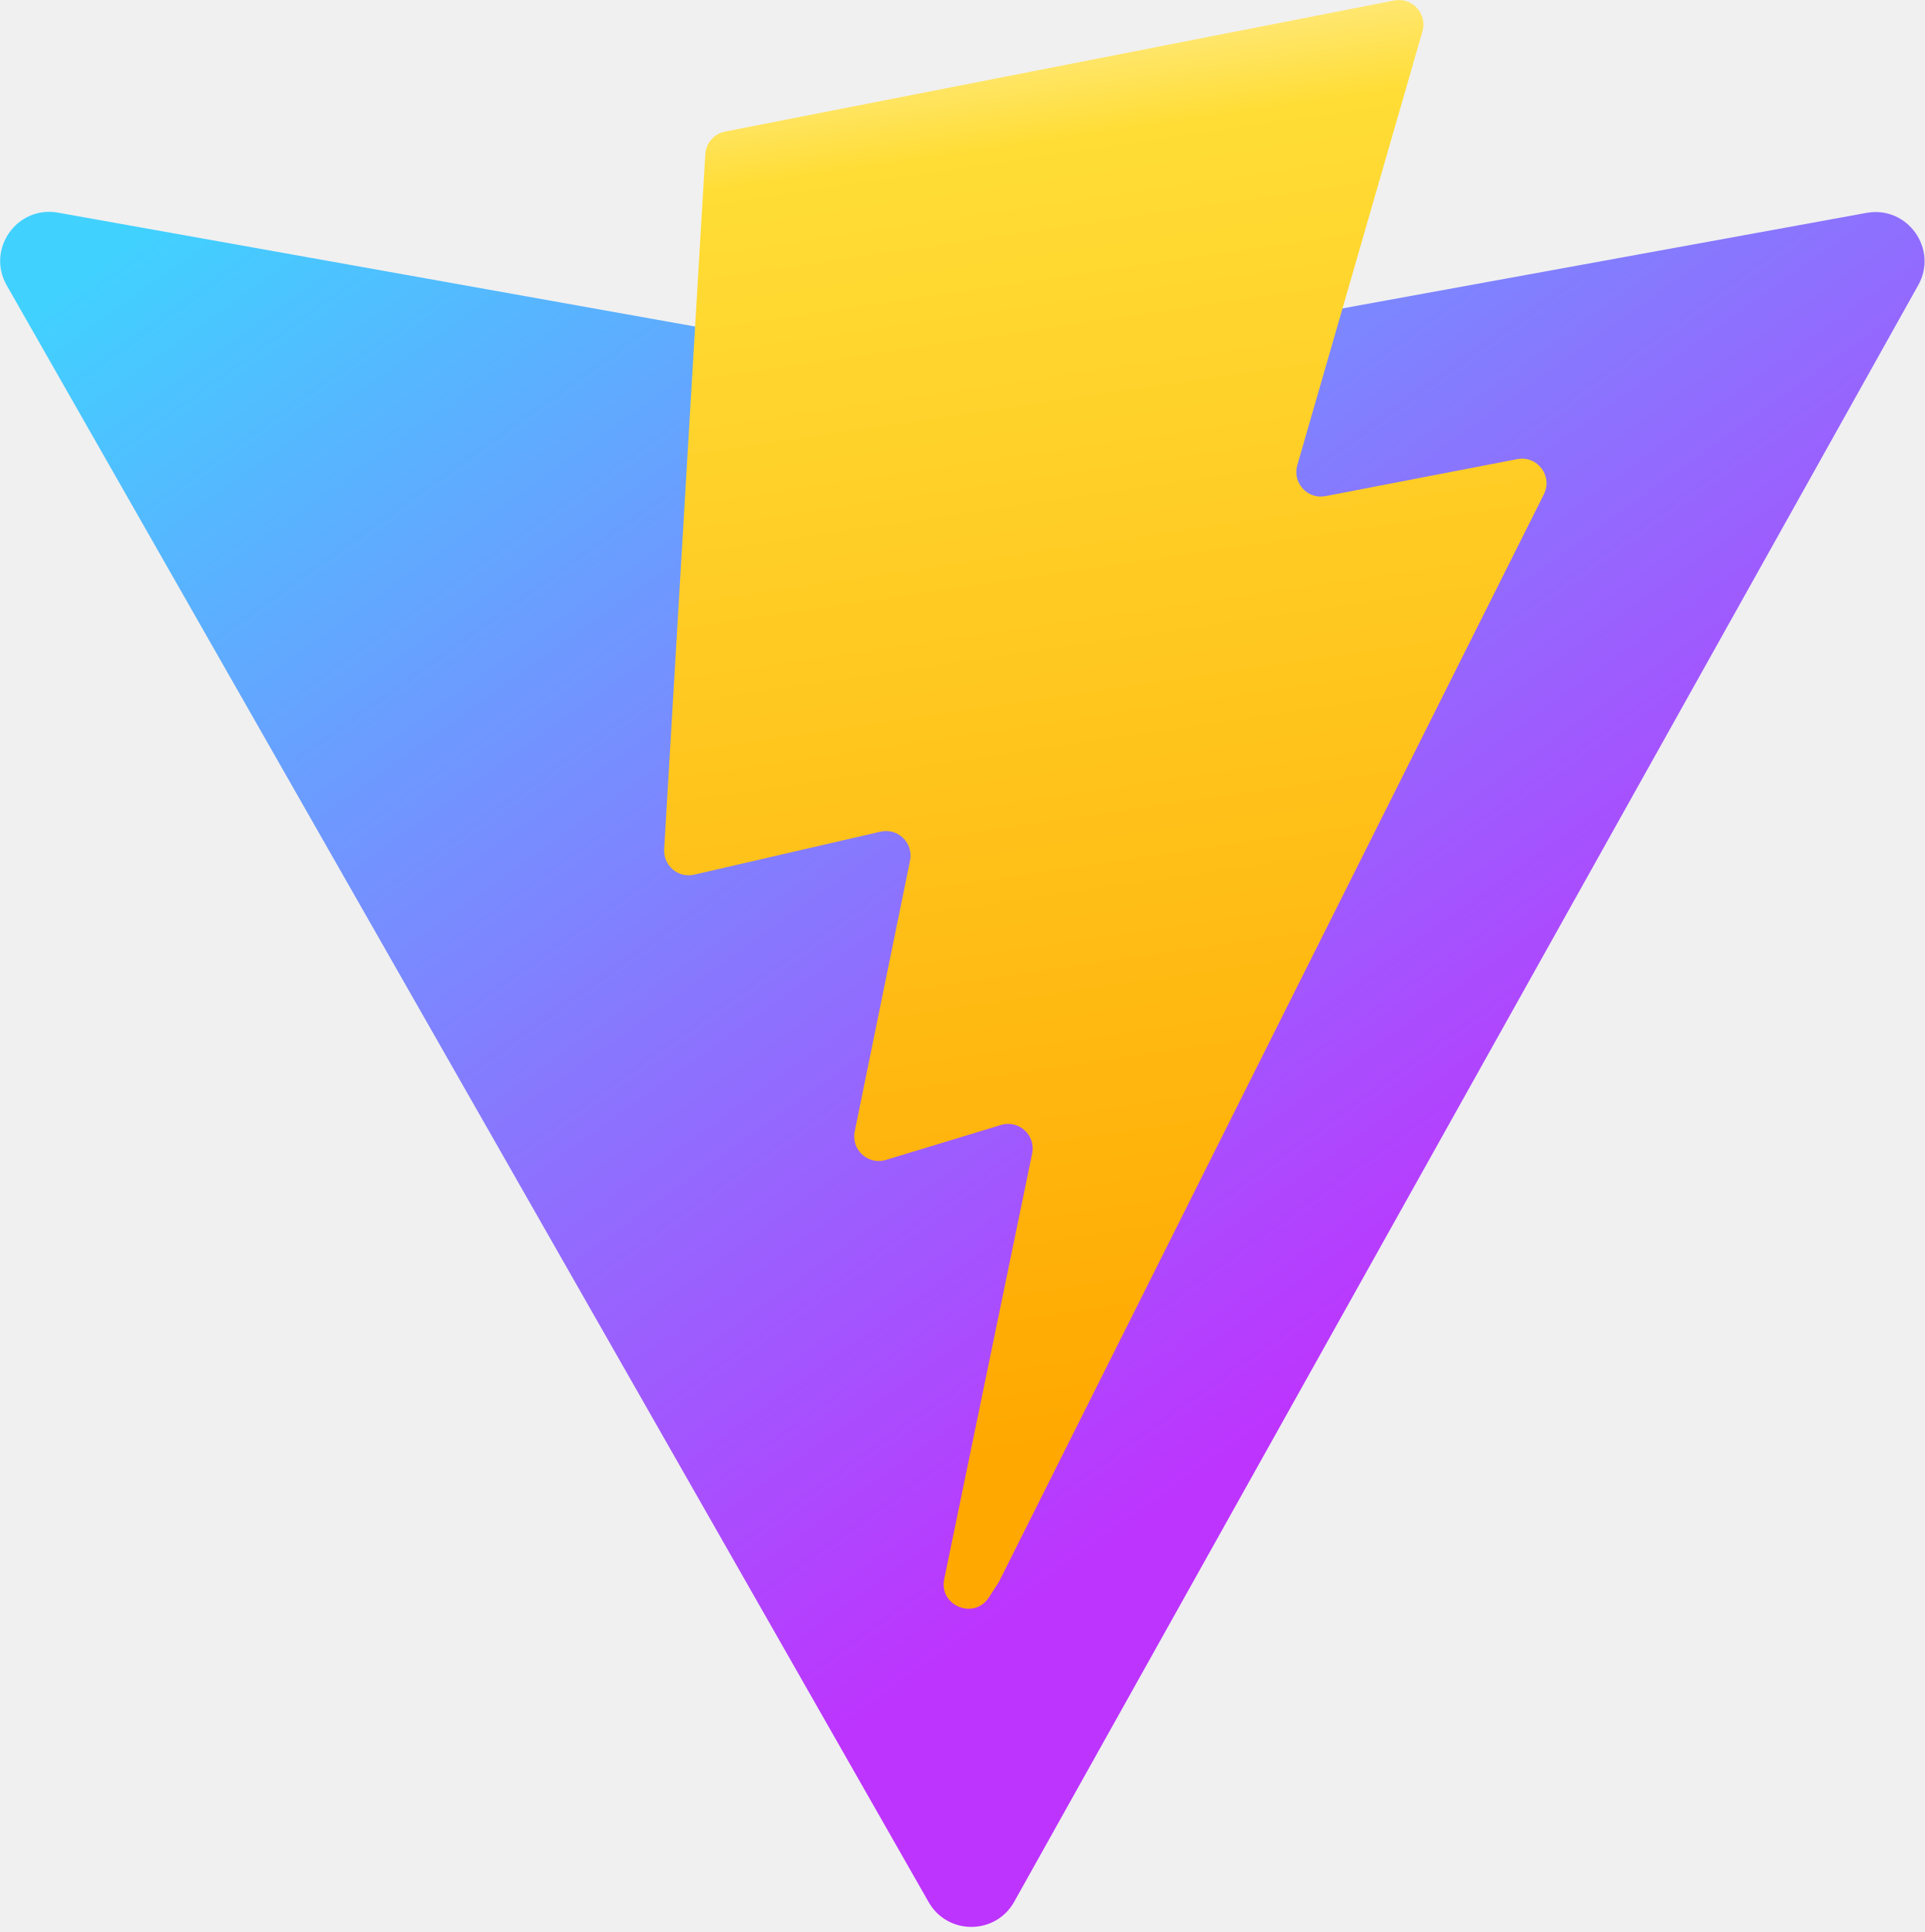
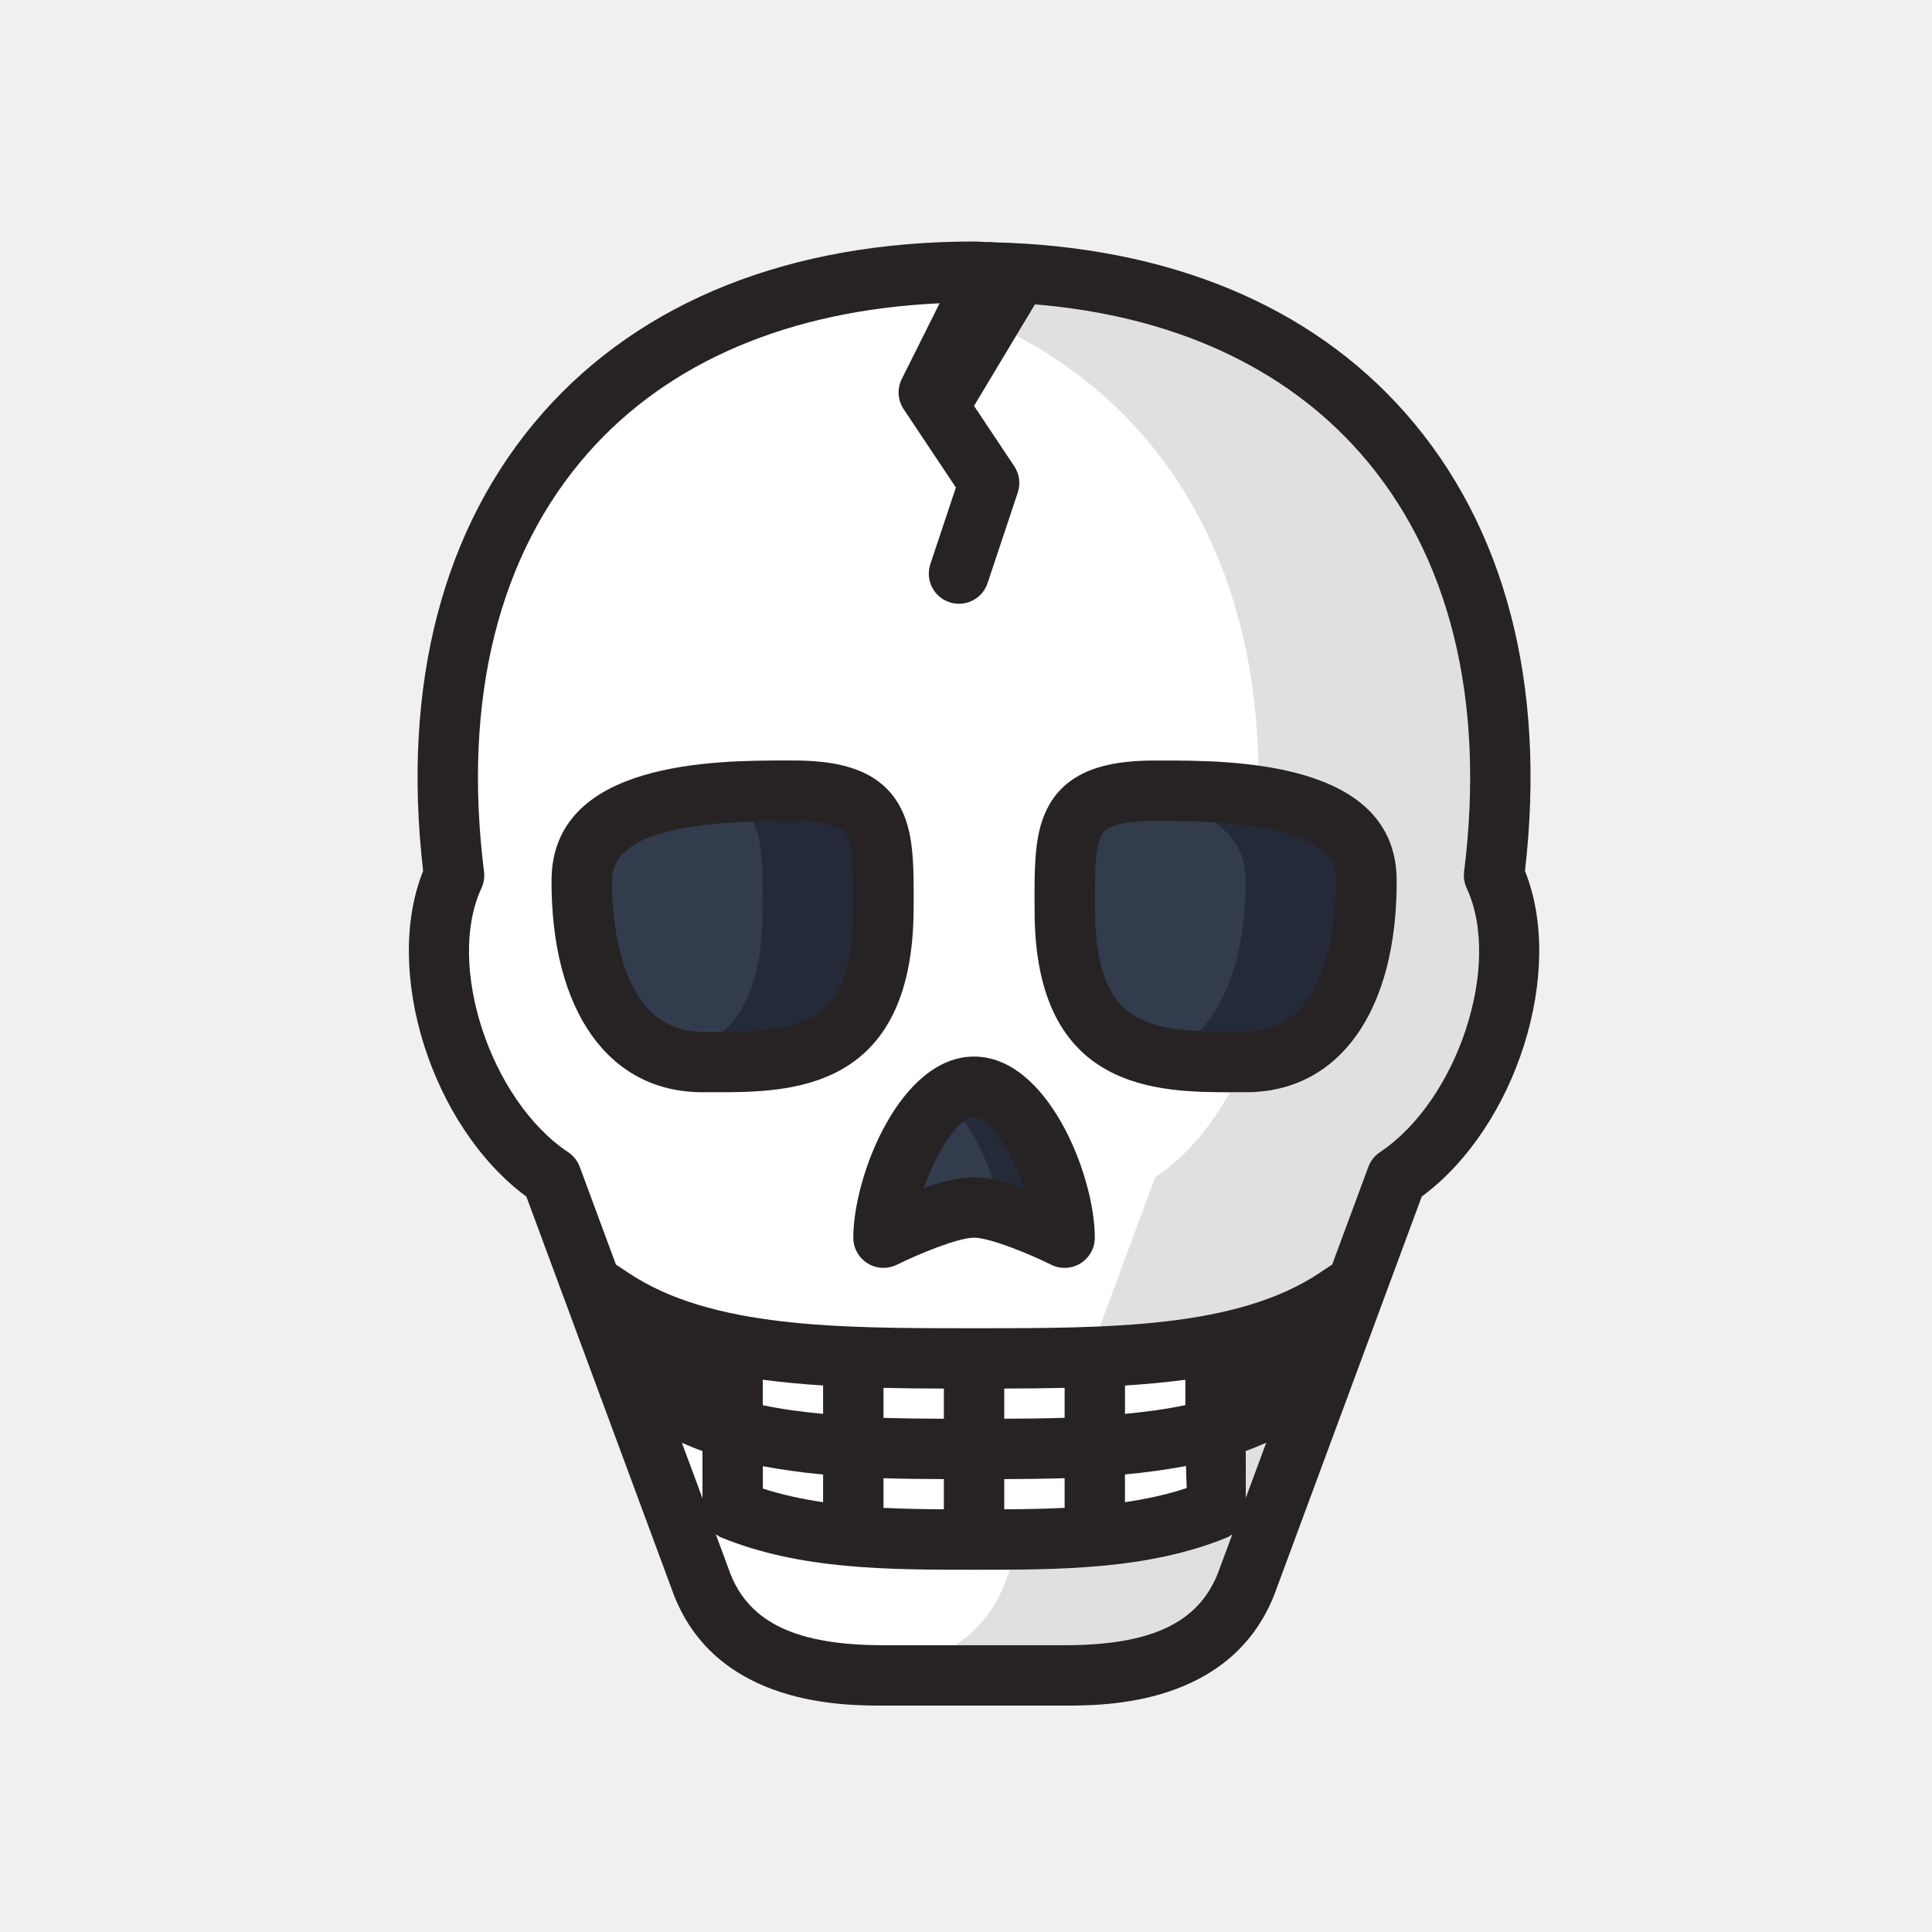
- <svg xmlns="http://www.w3.org/2000/svg" aria-hidden="true" role="img" class="iconify iconify--logos" width="31.88" height="32" preserveAspectRatio="xMidYMid meet" viewBox="0 0 256 257">
-   <defs>
-     <linearGradient id="IconifyId1813088fe1fbc01fb466" x1="-.828%" x2="57.636%" y1="7.652%" y2="78.411%">
-       <stop offset="0%" stop-color="#41D1FF" />
-       <stop offset="100%" stop-color="#BD34FE" />
-     </linearGradient>
-     <linearGradient id="IconifyId1813088fe1fbc01fb467" x1="43.376%" x2="50.316%" y1="2.242%" y2="89.03%">
-       <stop offset="0%" stop-color="#FFEA83" />
-       <stop offset="8.333%" stop-color="#FFDD35" />
-       <stop offset="100%" stop-color="#FFA800" />
-     </linearGradient>
-   </defs>
-   <path fill="url(#IconifyId1813088fe1fbc01fb466)" d="M255.153 37.938L134.897 252.976c-2.483 4.44-8.862 4.466-11.382.048L.875 37.958c-2.746-4.814 1.371-10.646 6.827-9.67l120.385 21.517a6.537 6.537 0 0 0 2.322-.004l117.867-21.483c5.438-.991 9.574 4.796 6.877 9.62Z" />
-   <path fill="url(#IconifyId1813088fe1fbc01fb467)" d="M185.432.063L96.44 17.501a3.268 3.268 0 0 0-2.634 3.014l-5.474 92.456a3.268 3.268 0 0 0 3.997 3.378l24.777-5.718c2.318-.535 4.413 1.507 3.936 3.838l-7.361 36.047c-.495 2.426 1.782 4.5 4.151 3.78l15.304-4.649c2.372-.72 4.652 1.36 4.15 3.788l-11.698 56.621c-.732 3.542 3.979 5.473 5.943 2.437l1.313-2.028l72.516-144.72c1.215-2.423-.88-5.186-3.54-4.672l-25.505 4.922c-2.396.462-4.435-1.77-3.759-4.114l16.646-57.705c.677-2.35-1.37-4.583-3.769-4.113Z" />
+ <svg xmlns="http://www.w3.org/2000/svg" version="1.1" id="skull" width="800px" height="800px" viewBox="0 0 64 64" enable-background="new 0 0 64 64" xml:space="preserve">
+   <path fill="#FFFFFF" d="M32.267,9c-12,0-18.725,8-17.225,20c-1.401,3.003,0.225,8,3.225,10l4.998,13.5c1.002,2.5,3.547,3,6.002,3h3  h3c2.454,0,5-0.5,6.001-3L46.267,39c3-2,4.626-6.997,3.225-10C50.991,17,44.267,9,32.267,9z" />
+   <path fill="#E0E0E0" d="M49.491,29c1.5-12-5.225-20-17.225-20c-1.41,0-2.74,0.12-4,0.334c8.336,1.419,13.271,7.387,13.422,16.031  c2.256,0.314,4.569,1.212,4.578,3.796c0.016,4.318-1.891,7.008-4.974,7.02l-0.442,0.001c-0.034,0-0.072,0-0.107,0  c-0.634,1.148-1.477,2.151-2.477,2.818l-2.093,5.653c0,0,2.368,0.139,4.118-0.236c0,0.208,0.042,4.291,0,5.833  c-1.375,0.792-6.568,1.02-6.568,1.02l-0.456,1.23c-0.865,2.16-2.885,2.824-5.001,2.966c0.332,0.022,0.667,0.034,1,0.034h3h3  c2.454,0,5-0.5,6.001-3L46.267,39C49.267,37,50.893,32.003,49.491,29z" />
+   <path fill="#333C4C" d="M35.271,30.203c0.02,5,2.98,4.989,6.018,4.978s3.987-3.254,3.978-6.016s-3.975-2.985-7.012-2.973  C35.217,26.204,35.259,27.442,35.271,30.203z" />
+   <path fill="#242A38" d="M38.255,26.192c-0.493,0.002-0.897,0.04-1.241,0.107c2.246,0.226,4.246,0.905,4.253,2.865  c0.009,2.39-0.705,5.136-2.865,5.841c0.886,0.179,1.881,0.179,2.888,0.175c3.037-0.012,3.987-3.254,3.978-6.016  S41.292,26.18,38.255,26.192z" />
+   <path fill="#272223" d="M40.851,36.182c-2.452,0-6.556,0-6.579-5.975c-0.008-1.602-0.013-2.69,0.496-3.565  c0.741-1.275,2.251-1.444,3.483-1.449h0.225c2.327,0,7.777,0,7.791,3.969c0.016,4.318-1.891,7.008-4.974,7.02L40.851,36.182z   M38.476,27.192h-0.217c-1.501,0.006-1.697,0.343-1.762,0.454c-0.235,0.405-0.231,1.355-0.226,2.455  c0.015,3.888,1.75,4.08,4.579,4.08l0.435-0.001c2.783-0.011,2.985-3.839,2.981-5.012C44.262,27.82,42.422,27.192,38.476,27.192z" />
+   <path fill="#333C4C" d="M29.265,30.203c-0.02,5-2.98,4.989-6.018,4.978s-3.987-3.254-3.978-6.016s3.975-2.985,7.012-2.973  C29.319,26.204,29.277,27.442,29.265,30.203z" />
+   <path fill="#242A38" d="M26.281,26.192c-0.882-0.004-1.84,0.015-2.759,0.107c1.776,0.35,1.753,1.591,1.742,3.903  c-0.013,3.343-1.344,4.441-3.13,4.803c0.336,0.109,0.703,0.173,1.112,0.175c3.037,0.012,5.998,0.022,6.018-4.978  C29.277,27.442,29.319,26.204,26.281,26.192z" />
+   <path fill="#272223" d="M23.686,36.182l-0.442-0.001c-3.083-0.012-4.989-2.701-4.974-7.02c0.014-3.969,5.464-3.969,7.791-3.969  h0.225c1.232,0.005,2.742,0.174,3.483,1.449c0.509,0.875,0.504,1.964,0.496,3.47C30.241,36.182,26.138,36.182,23.686,36.182z   M26.061,27.192c-3.946,0-5.786,0.628-5.791,1.977c-0.004,1.173,0.198,5.001,2.981,5.012l0.435,0.001  c2.829,0,4.564-0.192,4.579-3.982c0.006-1.197,0.01-2.147-0.226-2.553c-0.064-0.111-0.261-0.448-1.762-0.454H26.061z" />
+   <path fill="#333C4C" d="M35.267,41c0-1.656-1.343-5-3-5s-3,3.344-3,5c0,0,2-1,3-1S35.267,41,35.267,41z" />
+   <path fill="#242A38" d="M33.178,40.163C34.157,40.446,35.267,41,35.267,41c0-1.656-1.343-5-3-5c-0.352,0-0.687,0.156-1,0.409  C32.211,37.171,32.937,38.854,33.178,40.163z" />
+   <path fill="#272223" d="M29.267,42c-0.183,0-0.365-0.05-0.525-0.149c-0.295-0.183-0.475-0.504-0.475-0.851c0-2.061,1.558-6,4-6  s4,3.939,4,6c0,0.347-0.18,0.668-0.474,0.851c-0.296,0.182-0.663,0.198-0.974,0.044C34.097,41.534,32.785,41,32.267,41  c-0.521,0-1.831,0.534-2.553,0.895C29.572,41.965,29.42,42,29.267,42z M32.267,39c0.485,0,1.094,0.156,1.667,0.354  C33.511,38.148,32.772,37,32.267,37s-1.244,1.148-1.667,2.354C31.173,39.156,31.781,39,32.267,39z" />
+   <path fill="#272223" d="M50.517,28.852c0.715-6.181-0.655-11.425-3.97-15.18c-3.155-3.573-7.861-5.505-13.622-5.645  c-0.074-0.012-0.146-0.014-0.22-0.009C32.557,8.016,32.416,8,32.267,8c-6.066,0-11.005,1.961-14.28,5.672  c-3.314,3.755-4.685,8.999-3.97,15.18c-1.342,3.335,0.29,8.477,3.42,10.787l2.453,6.625l-0.01,0.014l0.02,0.013l2.437,6.582  C23.79,56.5,27.912,56.5,29.267,56.5h6c1.354,0,5.477,0,6.938-3.652l2.428-6.557l0.021-0.014l-0.01-0.015l2.453-6.624  C50.227,37.327,51.857,32.187,50.517,28.852z M22.589,47.795c0.227,0.092,0.448,0.195,0.681,0.273l0.002,1.569L22.589,47.795z   M40.339,52.128c-0.656,1.641-2.221,2.372-5.072,2.372h-6c-2.852,0-4.416-0.731-5.064-2.348l-0.492-1.329  c0.059,0.04,0.116,0.082,0.184,0.109C26.507,52,29.435,52,32.267,52c2.834,0,5.764,0,8.38-1.069  c0.064-0.026,0.118-0.067,0.175-0.105L40.339,52.128z M25.269,46.549l-0.001-0.844c0.649,0.086,1.316,0.148,1.999,0.191v0.941  C26.581,46.771,25.909,46.686,25.269,46.549z M27.267,48.845v0.917c-0.688-0.102-1.356-0.242-1.996-0.452l-0.001-0.74  C25.924,48.691,26.59,48.783,27.267,48.845z M31.267,48.997v1.001c-0.68-0.004-1.346-0.017-2-0.048v-0.982  C29.932,48.988,30.6,48.995,31.267,48.997z M29.267,46.968v-0.993c0.658,0.015,1.325,0.021,2,0.023v1  C30.591,46.995,29.922,46.989,29.267,46.968z M35.267,48.967v0.983c-0.654,0.032-1.32,0.044-2,0.048v-1.001  C33.934,48.995,34.602,48.988,35.267,48.967z M33.267,46.997v-0.999c0.675-0.002,1.342-0.009,2-0.023v0.992  C34.611,46.987,33.942,46.995,33.267,46.997z M39.288,48.563c0.006,0.271,0.014,0.517,0.024,0.73  c-0.655,0.219-1.341,0.364-2.046,0.469v-0.92C37.952,48.779,38.626,48.688,39.288,48.563z M37.267,46.836v-0.939  c0.683-0.043,1.35-0.105,1.999-0.191c0,0.296,0.001,0.576,0.002,0.84C38.626,46.682,37.953,46.77,37.267,46.836z M41.268,49.621  c-0.001-0.354-0.001-0.921-0.001-1.556c0.231-0.078,0.452-0.181,0.678-0.271L41.268,49.621z M45.712,38.168  c-0.176,0.117-0.31,0.287-0.383,0.484l-1.198,3.236l-0.419,0.279C40.964,44,36.739,44,32.267,44s-8.697,0-11.445-1.832l-0.419-0.279  l-1.198-3.236c-0.073-0.197-0.207-0.367-0.383-0.484c-2.578-1.719-4.055-6.214-2.874-8.745c0.08-0.171,0.109-0.36,0.086-0.547  c-0.714-5.714,0.479-10.514,3.452-13.88c2.681-3.035,6.695-4.722,11.64-4.95l-1.253,2.507c-0.16,0.321-0.137,0.704,0.063,1.002  l1.729,2.593l-0.845,2.536c-0.175,0.524,0.108,1.091,0.632,1.265C31.556,19.983,31.662,20,31.767,20  c0.419,0,0.809-0.265,0.948-0.684l1-3c0.098-0.293,0.055-0.614-0.116-0.871l-1.333-2l2.018-3.363  c4.548,0.377,8.242,2.057,10.764,4.913c2.973,3.367,4.166,8.167,3.452,13.88c-0.023,0.187,0.007,0.376,0.086,0.547  C49.767,31.954,48.29,36.449,45.712,38.168z" />
</svg>
